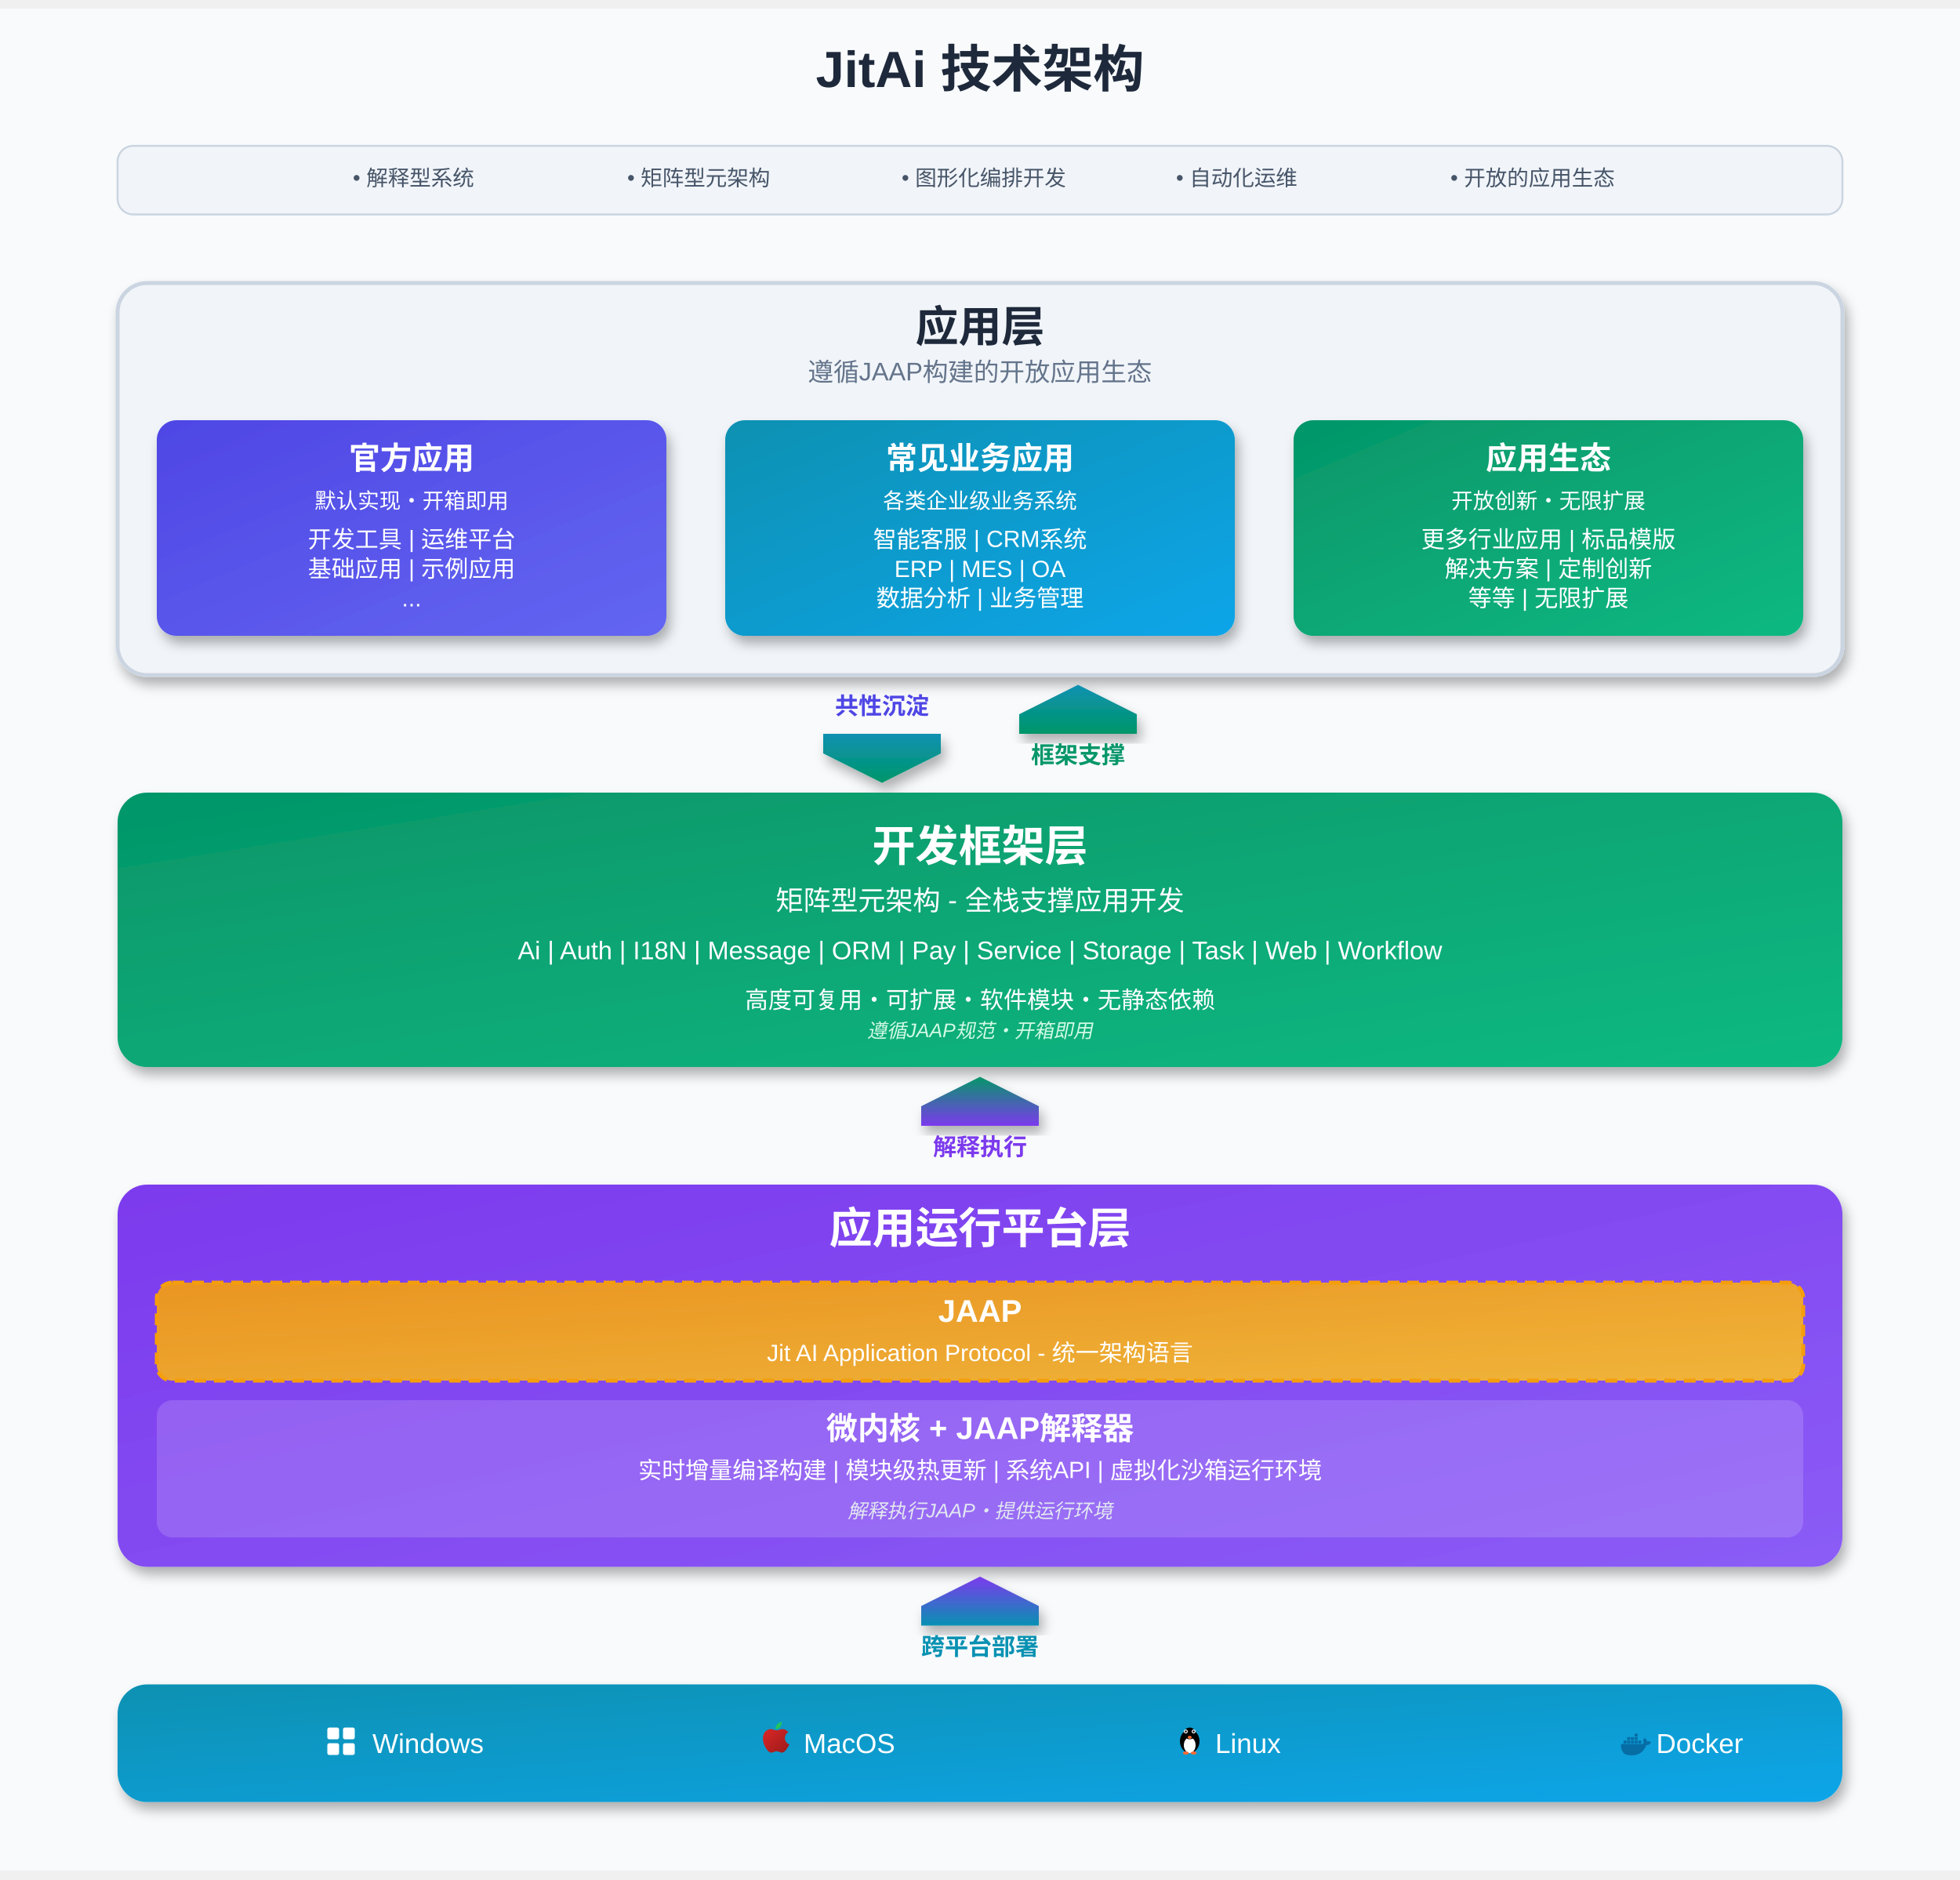
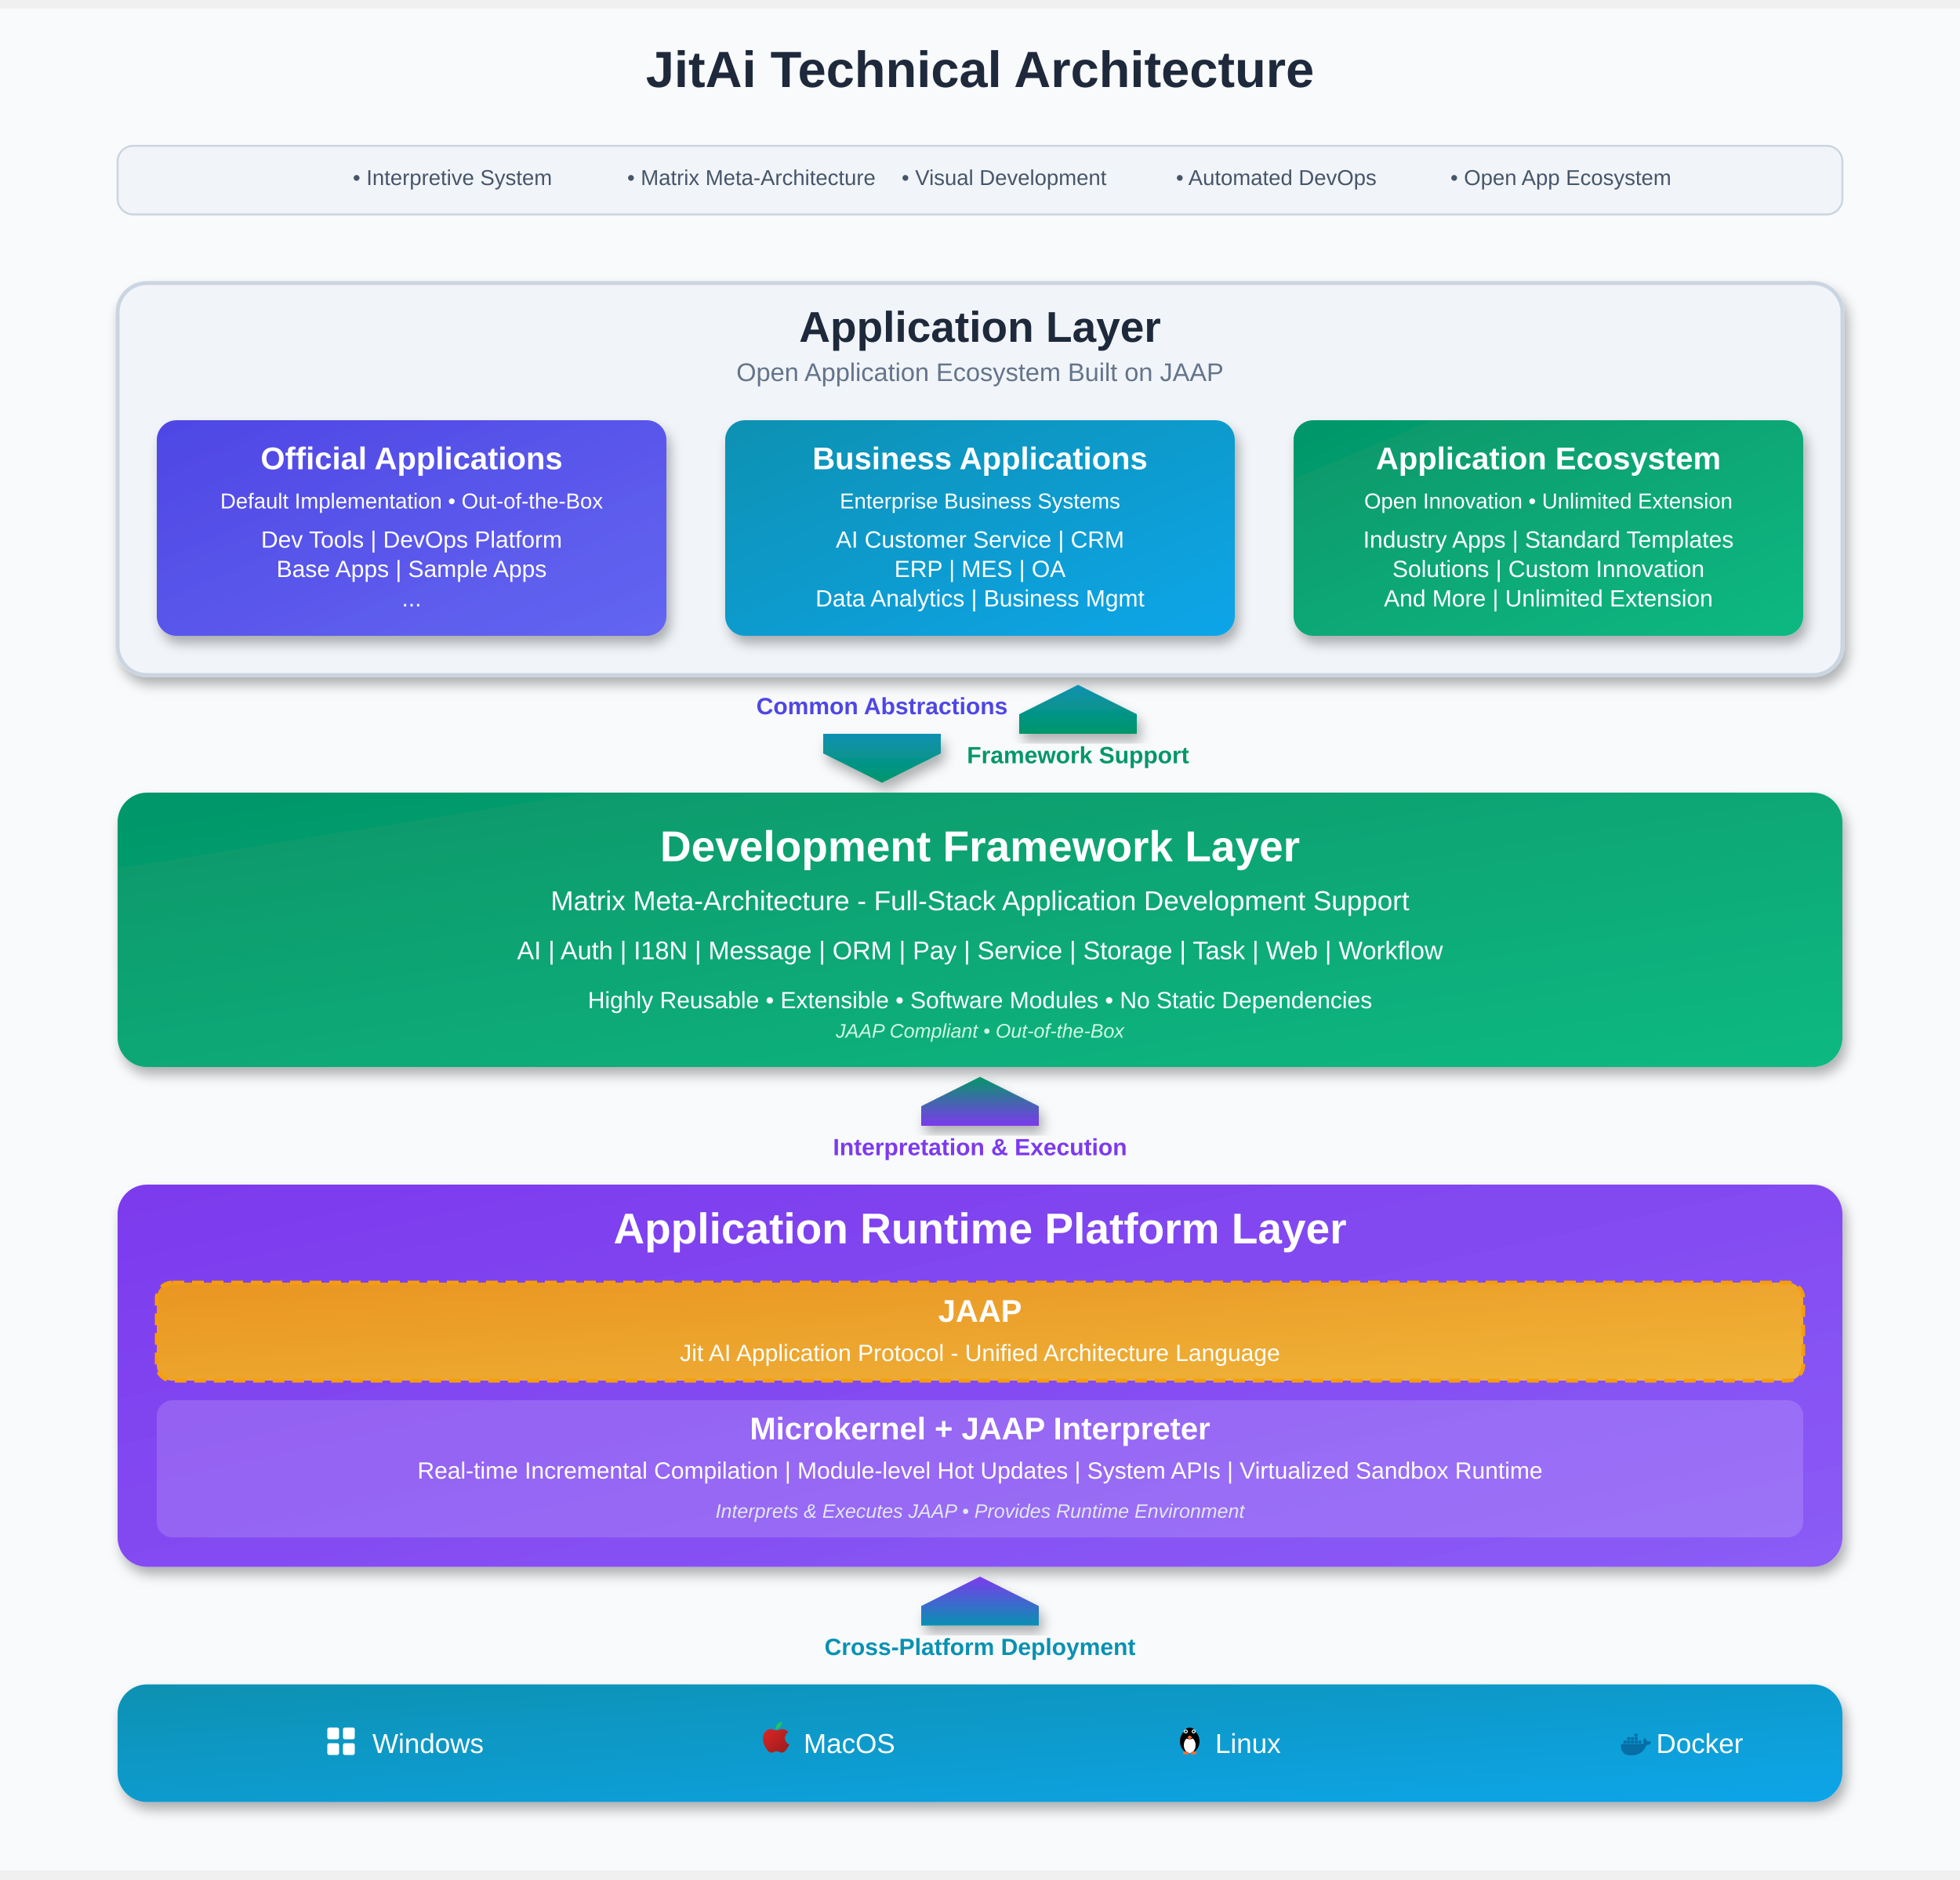
<svg xmlns="http://www.w3.org/2000/svg" width="850" height="815" viewBox="0 0 1000 950">
  <defs>
    <linearGradient id="appToolGradient" x1="0%" y1="0%" x2="100%" y2="100%">
      <stop offset="0%" style="stop-color:#4F46E5;stop-opacity:1" />
      <stop offset="100%" style="stop-color:#6366F1;stop-opacity:1" />
    </linearGradient>
    <linearGradient id="appBusinessGradient" x1="0%" y1="0%" x2="100%" y2="100%">
      <stop offset="0%" style="stop-color:#0891B2;stop-opacity:1" />
      <stop offset="100%" style="stop-color:#0EA5E9;stop-opacity:1" />
    </linearGradient>
    <linearGradient id="appEcoGradient" x1="0%" y1="0%" x2="100%" y2="100%">
      <stop offset="0%" style="stop-color:#059669;stop-opacity:1" />
      <stop offset="100%" style="stop-color:#10B981;stop-opacity:1" />
    </linearGradient>
    <linearGradient id="frameworkGradient" x1="0%" y1="0%" x2="100%" y2="100%">
      <stop offset="0%" style="stop-color:#059669;stop-opacity:1" />
      <stop offset="100%" style="stop-color:#10B981;stop-opacity:1" />
    </linearGradient>
    <linearGradient id="runtimeGradient" x1="0%" y1="0%" x2="100%" y2="100%">
      <stop offset="0%" style="stop-color:#7C3AED;stop-opacity:1" />
      <stop offset="100%" style="stop-color:#8B5CF6;stop-opacity:1" />
    </linearGradient>
    <linearGradient id="jaapGradient" x1="0%" y1="0%" x2="100%" y2="100%">
      <stop offset="0%" style="stop-color:#F59E0B;stop-opacity:0.9" />
      <stop offset="100%" style="stop-color:#FBBF24;stop-opacity:0.9" />
    </linearGradient>
    <linearGradient id="osGradient" x1="0%" y1="0%" x2="100%" y2="100%">
      <stop offset="0%" style="stop-color:#0891B2;stop-opacity:1" />
      <stop offset="100%" style="stop-color:#0EA5E9;stop-opacity:1" />
    </linearGradient>
    <linearGradient id="platformToFrameworkGradient" x1="0%" y1="100%" x2="0%" y2="0%">
      <stop offset="0%" style="stop-color:#7C3AED;stop-opacity:1" />
      <stop offset="100%" style="stop-color:#059669;stop-opacity:1" />
    </linearGradient>
    <linearGradient id="frameworkToAppGradient" x1="0%" y1="100%" x2="0%" y2="0%">
      <stop offset="0%" style="stop-color:#059669;stop-opacity:1" />
      <stop offset="100%" style="stop-color:#0891B2;stop-opacity:1" />
    </linearGradient>
    <linearGradient id="appToFrameworkGradient" x1="0%" y1="0%" x2="0%" y2="100%">
      <stop offset="0%" style="stop-color:#0891B2;stop-opacity:1" />
      <stop offset="100%" style="stop-color:#059669;stop-opacity:1" />
    </linearGradient>
    <linearGradient id="osToPlatformGradient" x1="0%" y1="100%" x2="0%" y2="0%">
      <stop offset="0%" style="stop-color:#0891B2;stop-opacity:1" />
      <stop offset="100%" style="stop-color:#7C3AED;stop-opacity:1" />
    </linearGradient>
    <linearGradient id="appleGradient" x1="0%" y1="0%" x2="100%" y2="100%">
      <stop offset="0%" style="stop-color:#DC2626;stop-opacity:1" />
      <stop offset="100%" style="stop-color:#991B1B;stop-opacity:1" />
    </linearGradient>
    <filter id="shadow" x="-20%" y="-20%" width="140%" height="140%">
      <feDropShadow dx="2" dy="4" stdDeviation="3" flood-color="#000000" flood-opacity="0.3" />
    </filter>
    <marker id="arrowheadPurple" markerWidth="6" markerHeight="6" refX="5" refY="3" orient="auto">
      <polygon points="0 0, 6 3, 0 6" fill="#7C3AED" />
    </marker>
    <marker id="arrowheadGreen" markerWidth="6" markerHeight="6" refX="5" refY="3" orient="auto">
      <polygon points="0 0, 6 3, 0 6" fill="#10B981" />
    </marker>
    <marker id="arrowheadBlue" markerWidth="6" markerHeight="6" refX="5" refY="3" orient="auto">
      <polygon points="0 0, 6 3, 0 6" fill="#0891B2" />
    </marker>
  </defs>
  <rect width="1000" height="950" fill="#F8FAFC" />
-   <text x="500" y="40" text-anchor="middle" font-family="Arial, sans-serif" font-size="26" font-weight="bold" fill="#1E293B">JitAi 技术架构</text>
+   <text x="500" y="40" text-anchor="middle" font-family="Arial, sans-serif" font-size="26" font-weight="bold" fill="#1E293B">JitAi Technical Architecture</text>
  <rect x="60" y="140" width="880" height="200" rx="15" fill="#F1F5F9" stroke="#CBD5E1" stroke-width="2" filter="url(#shadow)" />
-   <text x="500" y="170" text-anchor="middle" font-family="Arial, sans-serif" font-size="22" font-weight="bold" fill="#1E293B">应用层</text>
-   <text x="500" y="190" text-anchor="middle" font-family="Arial, sans-serif" font-size="13" fill="#64748B">遵循JAAP构建的开放应用生态</text>
+   <text x="500" y="170" text-anchor="middle" font-family="Arial, sans-serif" font-size="22" font-weight="bold" fill="#1E293B">Application Layer</text>
+   <text x="500" y="190" text-anchor="middle" font-family="Arial, sans-serif" font-size="13" fill="#64748B">Open Application Ecosystem Built on JAAP</text>
  <rect x="80" y="210" width="260" height="110" rx="10" fill="url(#appToolGradient)" filter="url(#shadow)" />
-   <text x="210" y="235" text-anchor="middle" font-family="Arial, sans-serif" font-size="16" font-weight="bold" fill="white">官方应用</text>
-   <text x="210" y="255" text-anchor="middle" font-family="Arial, sans-serif" font-size="11" fill="white">默认实现・开箱即用</text>
-   <text x="210" y="275" text-anchor="middle" font-family="Arial, sans-serif" font-size="12" fill="white">开发工具 | 运维平台</text>
-   <text x="210" y="290" text-anchor="middle" font-family="Arial, sans-serif" font-size="12" fill="white">基础应用 | 示例应用</text>
+   <text x="210" y="235" text-anchor="middle" font-family="Arial, sans-serif" font-size="16" font-weight="bold" fill="white">Official Applications</text>
+   <text x="210" y="255" text-anchor="middle" font-family="Arial, sans-serif" font-size="11" fill="white">Default Implementation • Out-of-the-Box</text>
+   <text x="210" y="275" text-anchor="middle" font-family="Arial, sans-serif" font-size="12" fill="white">Dev Tools | DevOps Platform</text>
+   <text x="210" y="290" text-anchor="middle" font-family="Arial, sans-serif" font-size="12" fill="white">Base Apps | Sample Apps</text>
  <text x="210" y="305" text-anchor="middle" font-family="Arial, sans-serif" font-size="12" fill="white">...</text>
  <rect x="370" y="210" width="260" height="110" rx="10" fill="url(#appBusinessGradient)" filter="url(#shadow)" />
-   <text x="500" y="235" text-anchor="middle" font-family="Arial, sans-serif" font-size="16" font-weight="bold" fill="white">常见业务应用</text>
-   <text x="500" y="255" text-anchor="middle" font-family="Arial, sans-serif" font-size="11" fill="white">各类企业级业务系统</text>
-   <text x="500" y="275" text-anchor="middle" font-family="Arial, sans-serif" font-size="12" fill="white">智能客服 | CRM系统</text>
+   <text x="500" y="235" text-anchor="middle" font-family="Arial, sans-serif" font-size="16" font-weight="bold" fill="white">Business Applications</text>
+   <text x="500" y="255" text-anchor="middle" font-family="Arial, sans-serif" font-size="11" fill="white">Enterprise Business Systems</text>
+   <text x="500" y="275" text-anchor="middle" font-family="Arial, sans-serif" font-size="12" fill="white">AI Customer Service | CRM</text>
  <text x="500" y="290" text-anchor="middle" font-family="Arial, sans-serif" font-size="12" fill="white">ERP | MES | OA</text>
-   <text x="500" y="305" text-anchor="middle" font-family="Arial, sans-serif" font-size="12" fill="white">数据分析 | 业务管理</text>
+   <text x="500" y="305" text-anchor="middle" font-family="Arial, sans-serif" font-size="12" fill="white">Data Analytics | Business Mgmt</text>
  <rect x="660" y="210" width="260" height="110" rx="10" fill="url(#appEcoGradient)" filter="url(#shadow)" />
-   <text x="790" y="235" text-anchor="middle" font-family="Arial, sans-serif" font-size="16" font-weight="bold" fill="white">应用生态</text>
-   <text x="790" y="255" text-anchor="middle" font-family="Arial, sans-serif" font-size="11" fill="white">开放创新・无限扩展</text>
-   <text x="790" y="275" text-anchor="middle" font-family="Arial, sans-serif" font-size="12" fill="white">更多行业应用 | 标品模版</text>
-   <text x="790" y="290" text-anchor="middle" font-family="Arial, sans-serif" font-size="12" fill="white">解决方案 | 定制创新</text>
-   <text x="790" y="305" text-anchor="middle" font-family="Arial, sans-serif" font-size="12" fill="white">等等 | 无限扩展</text>
+   <text x="790" y="235" text-anchor="middle" font-family="Arial, sans-serif" font-size="16" font-weight="bold" fill="white">Application Ecosystem</text>
+   <text x="790" y="255" text-anchor="middle" font-family="Arial, sans-serif" font-size="11" fill="white">Open Innovation • Unlimited Extension</text>
+   <text x="790" y="275" text-anchor="middle" font-family="Arial, sans-serif" font-size="12" fill="white">Industry Apps | Standard Templates</text>
+   <text x="790" y="290" text-anchor="middle" font-family="Arial, sans-serif" font-size="12" fill="white">Solutions | Custom Innovation</text>
+   <text x="790" y="305" text-anchor="middle" font-family="Arial, sans-serif" font-size="12" fill="white">And More | Unlimited Extension</text>
  <rect x="60" y="400" width="880" height="140" rx="15" fill="url(#frameworkGradient)" filter="url(#shadow)" />
-   <text x="500" y="435" text-anchor="middle" font-family="Arial, sans-serif" font-size="22" font-weight="bold" fill="white">开发框架层</text>
-   <text x="500" y="460" text-anchor="middle" font-family="Arial, sans-serif" font-size="14" fill="white">矩阵型元架构 - 全栈支撑应用开发</text>
-   <text x="500" y="485" text-anchor="middle" font-family="Arial, sans-serif" font-size="13" fill="white">Ai | Auth | I18N | Message | ORM | Pay | Service | Storage | Task | Web | Workflow</text>
-   <text x="500" y="510" text-anchor="middle" font-family="Arial, sans-serif" font-size="12" fill="white">高度可复用・可扩展・软件模块・无静态依赖</text>
-   <text x="500" y="525" text-anchor="middle" font-family="Arial, sans-serif" font-size="10" font-style="italic" fill="#D1FAE5">遵循JAAP规范・开箱即用</text>
+   <text x="500" y="435" text-anchor="middle" font-family="Arial, sans-serif" font-size="22" font-weight="bold" fill="white">Development Framework Layer</text>
+   <text x="500" y="460" text-anchor="middle" font-family="Arial, sans-serif" font-size="14" fill="white">Matrix Meta-Architecture - Full-Stack Application Development Support</text>
+   <text x="500" y="485" text-anchor="middle" font-family="Arial, sans-serif" font-size="13" fill="white">AI | Auth | I18N | Message | ORM | Pay | Service | Storage | Task | Web | Workflow</text>
+   <text x="500" y="510" text-anchor="middle" font-family="Arial, sans-serif" font-size="12" fill="white">Highly Reusable • Extensible • Software Modules • No Static Dependencies</text>
+   <text x="500" y="525" text-anchor="middle" font-family="Arial, sans-serif" font-size="10" font-style="italic" fill="#D1FAE5">JAAP Compliant • Out-of-the-Box</text>
  <rect x="60" y="600" width="880" height="195" rx="15" fill="url(#runtimeGradient)" filter="url(#shadow)" />
-   <text x="500" y="630" text-anchor="middle" font-family="Arial, sans-serif" font-size="22" font-weight="bold" fill="white">应用运行平台层</text>
+   <text x="500" y="630" text-anchor="middle" font-family="Arial, sans-serif" font-size="22" font-weight="bold" fill="white">Application Runtime Platform Layer</text>
  <rect x="80" y="650" width="840" height="50" rx="8" fill="url(#jaapGradient)" stroke="#F59E0B" stroke-width="2" stroke-dasharray="6,4" />
  <text x="500" y="670" text-anchor="middle" font-family="Arial, sans-serif" font-size="16" font-weight="bold" fill="white">JAAP</text>
-   <text x="500" y="690" text-anchor="middle" font-family="Arial, sans-serif" font-size="12" fill="white">Jit AI Application Protocol - 统一架构语言</text>
+   <text x="500" y="690" text-anchor="middle" font-family="Arial, sans-serif" font-size="12" fill="white">Jit AI Application Protocol - Unified Architecture Language</text>
  <rect x="80" y="710" width="840" height="70" rx="8" fill="rgba(255,255,255,0.15)" />
-   <text x="500" y="730" text-anchor="middle" font-family="Arial, sans-serif" font-size="16" font-weight="bold" fill="white">微内核 + JAAP解释器</text>
-   <text x="500" y="750" text-anchor="middle" font-family="Arial, sans-serif" font-size="12" fill="white">实时增量编译构建 | 模块级热更新 | 系统API | 虚拟化沙箱运行环境</text>
-   <text x="500" y="770" text-anchor="middle" font-family="Arial, sans-serif" font-size="10" font-style="italic" fill="#E2E8F0">解释执行JAAP・提供运行环境</text>
+   <text x="500" y="730" text-anchor="middle" font-family="Arial, sans-serif" font-size="16" font-weight="bold" fill="white">Microkernel + JAAP Interpreter</text>
+   <text x="500" y="750" text-anchor="middle" font-family="Arial, sans-serif" font-size="12" fill="white">Real-time Incremental Compilation | Module-level Hot Updates | System APIs | Virtualized Sandbox Runtime</text>
+   <text x="500" y="770" text-anchor="middle" font-family="Arial, sans-serif" font-size="10" font-style="italic" fill="#E2E8F0">Interprets &amp; Executes JAAP • Provides Runtime Environment</text>
  <rect x="60" y="855" width="880" height="60" rx="15" fill="url(#osGradient)" filter="url(#shadow)" />
  <rect x="167" y="877" width="6" height="6" rx="1" fill="white" />
  <rect x="175" y="877" width="6" height="6" rx="1" fill="white" />
  <rect x="167" y="885" width="6" height="6" rx="1" fill="white" />
  <rect x="175" y="885" width="6" height="6" rx="1" fill="white" />
  <text x="190" y="890" text-anchor="left" font-family="Arial, sans-serif" font-size="14" fill="white">Windows</text>
  <g transform="translate(387,873) scale(0.035)">
    <path d="M349.13 136.86c-40.32 0-57.36 19.24-85.44 19.24-28.79 0-50.83-19.1-85.69-19.1-34.2 0-70.67 20.88-93.83 56.45-32.52 50.16-27 144.63 25.67 225.11 18.84 28.81 44 61.12 77 61.47h.6c28.68 0 37.2-18.78 76.67-19h.6c38.88 0 46.48 18.89 75.28 18.89h.6c33-.35 59.51-36.15 78.35-64.85 13.56-20.64 18.6-31 29.54-54.35-76.19-28.92-88.43-136.93-13.08-178.34-23-28.8-55.32-45.48-85.79-45.48z" fill="url(#appleGradient)" />
    <path d="M340.25 32c-24 1.63-52 16.91-68.4 36.86-14.88 18.08-27.12 44.86-23.6 71.18 26.4.17 53.6-15.14 68.53-33.13C332.49 75.6 344.33 51.68 340.25 32z" fill="#22C55E" />
  </g>
  <text x="410" y="890" text-anchor="left" font-family="Arial, sans-serif" font-size="14" fill="white">MacOS</text>
  <ellipse cx="607" cy="884" rx="5" ry="6" fill="#000000" />
  <ellipse cx="607" cy="886" rx="3" ry="4" fill="white" />
  <ellipse cx="607" cy="880" rx="3" ry="3" fill="#000000" />
  <circle cx="605" cy="879" r="1" fill="white" />
  <circle cx="609" cy="879" r="1" fill="white" />
  <circle cx="605" cy="879" r="0.5" fill="#000000" />
  <circle cx="609" cy="879" r="0.5" fill="#000000" />
  <ellipse cx="607" cy="882" rx="1" ry="0.8" fill="#FF6B35" />
  <ellipse cx="605" cy="890" rx="1.5" ry="0.8" fill="#FF6B35" />
  <ellipse cx="609" cy="890" rx="1.5" ry="0.8" fill="#FF6B35" />
  <text x="620" y="890" text-anchor="left" font-family="Arial, sans-serif" font-size="14" fill="white">Linux</text>
  <g transform="translate(827,878) scale(0.03)">
    <path d="M507,211.16c-1.42-1.19-14.25-10.94-41.79-10.94a132.55,132.55,0,0,0-21.61,1.9c-5.22-36.4-35.38-54-36.57-55l-7.36-4.28-4.75,6.9a101.65,101.65,0,0,0-13.06,30.45c-5,20.7-1.9,40.2,8.55,56.85-12.59,7.14-33,8.8-37.28,9H15.94A15.93,15.93,0,0,0,0,262.07,241.25,241.25,0,0,0,14.75,348.9C26.39,379.35,43.72,402,66,415.74,91.22,431.2,132.3,440,178.6,440a344.23,344.23,0,0,0,62.45-5.71,257.44,257.44,0,0,0,81.69-29.73a223.55,223.55,0,0,0,55.57-45.67c26.83-30.21,42.74-64,54.38-94h4.75c29.21,0,47.26-11.66,57.23-21.65a63.31,63.31,0,0,0,15.2-22.36l2.14-6.18Z" fill="#066da5" />
    <path d="M47.29,236.37H92.4a4,4,0,0,0,4-4h0V191.89a4,4,0,0,0-4-4H47.29a4,4,0,0,0-4,4h0v40.44a4.16,4.16,0,0,0,4,4h0" fill="#066da5" />
    <path d="M109.5,236.37h45.12a4,4,0,0,0,4-4h0V191.89a4,4,0,0,0-4-4H109.5a4,4,0,0,0-4,4v40.44a4.16,4.16,0,0,0,4,4" fill="#066da5" />
    <path d="M172.9,236.37H218a4,4,0,0,0,4-4h0V191.89a4,4,0,0,0-4-4H172.9a4,4,0,0,0-4,4h0v40.44a3.87,3.87,0,0,0,4,4h0" fill="#066da5" />
    <path d="M235.36,236.37h45.12a4,4,0,0,0,4-4V191.89a4,4,0,0,0-4-4H235.36a4,4,0,0,0-4,4h0v40.44a4,4,0,0,0,4,4h0" fill="#066da5" />
    <path d="M109.5,178.57h45.12a4.16,4.16,0,0,0,4-4V134.09a4,4,0,0,0-4-4H109.5a4,4,0,0,0-4,4v40.44a4.34,4.34,0,0,0,4,4" fill="#066da5" />
    <path d="M172.9,178.57H218a4.16,4.16,0,0,0,4-4V134.09a4,4,0,0,0-4-4H172.9a4,4,0,0,0-4,4h0v40.44a4,4,0,0,0,4,4" fill="#066da5" />
    <path d="M235.36,178.57h45.12a4.16,4.16,0,0,0,4-4V134.09a4.16,4.16,0,0,0-4-4H235.36a4,4,0,0,0-4,4h0v40.44a4.16,4.16,0,0,0,4,4" fill="#066da5" />
    <path d="M235.36,120.53h45.12a4,4,0,0,0,4-4V76a4.16,4.16,0,0,0-4-4H235.36a4,4,0,0,0-4,4h0v40.44a4.17,4.17,0,0,0,4,4" fill="#066da5" />
    <path d="M298.28,236.37H343.4a4,4,0,0,0,4-4V191.89a4,4,0,0,0-4-4H298.28a4,4,0,0,0-4,4h0v40.44a4.16,4.16,0,0,0,4,4" fill="#066da5" />
  </g>
  <text x="845" y="890" text-anchor="left" font-family="Arial, sans-serif" font-size="14" fill="white">Docker</text>
  <polygon points="470,825 530,825 530,815 500,800 470,815" fill="url(#osToPlatformGradient)" filter="url(#shadow)" />
-   <text x="500" y="840" text-anchor="middle" font-family="Arial, sans-serif" font-size="12" font-weight="bold" fill="#0891B2">跨平台部署</text>
+   <text x="500" y="840" text-anchor="middle" font-family="Arial, sans-serif" font-size="12" font-weight="bold" fill="#0891B2">Cross-Platform Deployment</text>
  <polygon points="470,570 530,570 530,560 500,545 470,560" fill="url(#platformToFrameworkGradient)" filter="url(#shadow)" />
-   <text x="500" y="585" text-anchor="middle" font-family="Arial, sans-serif" font-size="12" font-weight="bold" fill="#7C3AED">解释执行</text>
+   <text x="500" y="585" text-anchor="middle" font-family="Arial, sans-serif" font-size="12" font-weight="bold" fill="#7C3AED">Interpretation &amp; Execution</text>
  <polygon points="420,370 480,370 480,380 450,395 420,380" fill="url(#appToFrameworkGradient)" filter="url(#shadow)" />
-   <text x="450" y="360" text-anchor="middle" font-family="Arial, sans-serif" font-size="12" font-weight="bold" fill="#4F46E5">共性沉淀</text>
+   <text x="450" y="360" text-anchor="middle" font-family="Arial, sans-serif" font-size="12" font-weight="bold" fill="#4F46E5">Common Abstractions</text>
  <polygon points="520,370 580,370 580,360 550,345 520,360" fill="url(#frameworkToAppGradient)" filter="url(#shadow)" />
-   <text x="550" y="385" text-anchor="middle" font-family="Arial, sans-serif" font-size="12" font-weight="bold" fill="#059669">框架支撑</text>
+   <text x="550" y="385" text-anchor="middle" font-family="Arial, sans-serif" font-size="12" font-weight="bold" fill="#059669">Framework Support</text>
  <rect x="60" y="70" width="880" height="35" rx="8" fill="#F1F5F9" stroke="#CBD5E1" stroke-width="1" />
-   <text x="180" y="90" font-family="Arial, sans-serif" font-size="11" fill="#475569">• 解释型系统</text>
-   <text x="320" y="90" font-family="Arial, sans-serif" font-size="11" fill="#475569">• 矩阵型元架构</text>
-   <text x="460" y="90" font-family="Arial, sans-serif" font-size="11" fill="#475569">• 图形化编排开发</text>
-   <text x="600" y="90" font-family="Arial, sans-serif" font-size="11" fill="#475569">• 自动化运维</text>
-   <text x="740" y="90" font-family="Arial, sans-serif" font-size="11" fill="#475569">• 开放的应用生态</text>
+   <text x="180" y="90" font-family="Arial, sans-serif" font-size="11" fill="#475569">• Interpretive System</text>
+   <text x="320" y="90" font-family="Arial, sans-serif" font-size="11" fill="#475569">• Matrix Meta-Architecture</text>
+   <text x="460" y="90" font-family="Arial, sans-serif" font-size="11" fill="#475569">• Visual Development</text>
+   <text x="600" y="90" font-family="Arial, sans-serif" font-size="11" fill="#475569">• Automated DevOps</text>
+   <text x="740" y="90" font-family="Arial, sans-serif" font-size="11" fill="#475569">• Open App Ecosystem</text>
</svg>
